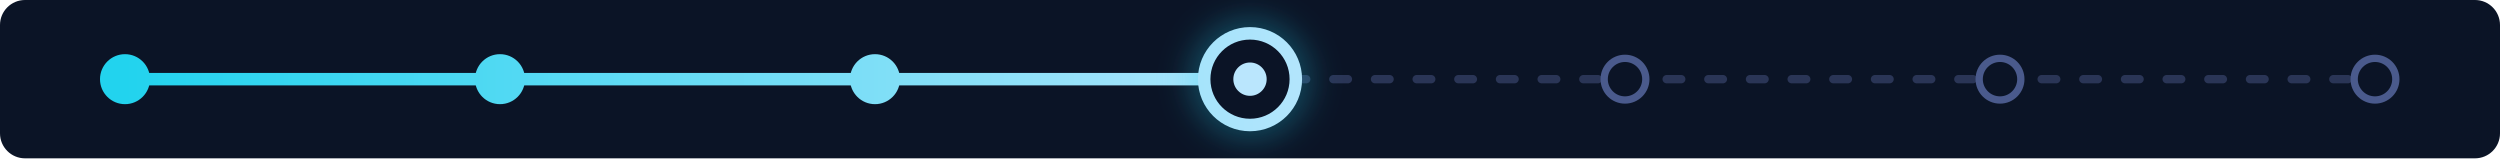
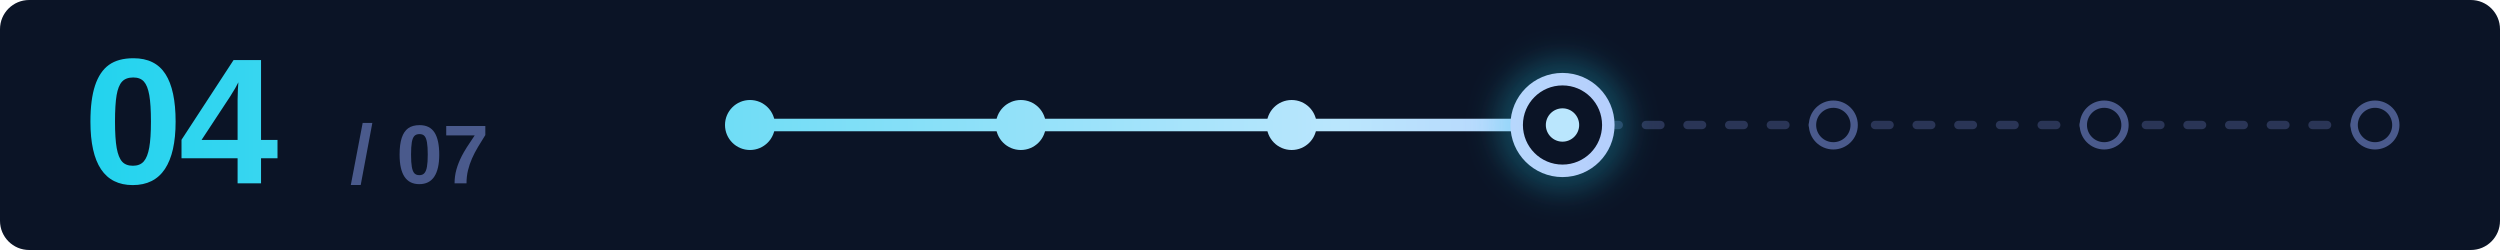
- <svg xmlns="http://www.w3.org/2000/svg" viewBox="0 0 1200 76" width="1200" height="76" role="img" aria-label="Chapter 4 of 7">
+ <svg xmlns="http://www.w3.org/2000/svg" viewBox="0 0 1200 120" width="1200" height="120" role="img" aria-label="Chapter 4 of 7">
+   <style>.pulse{animation:pl 4s ease-in-out infinite}@keyframes pl{0%,100%{opacity:.15}50%{opacity:.38}}@media (prefers-reduced-motion:reduce){*{animation:none!important}}</style>
  <defs>
-     <linearGradient id="th" gradientUnits="userSpaceOnUse" x1="60" y1="0" x2="1140" y2="0">
+     <linearGradient id="th" gradientUnits="userSpaceOnUse" x1="40" y1="0" x2="1140" y2="0">
      <stop offset="0" stop-color="#22D3EE" />
      <stop offset=".55" stop-color="#BAE6FD" />
      <stop offset="1" stop-color="#A78BFA" />
    </linearGradient>
-     <filter id="glow" x="-100%" y="-100%" width="300%" height="300%">
+     <filter id="bl" x="-100%" y="-100%" width="300%" height="300%">
      <feGaussianBlur stdDeviation="7" />
    </filter>
  </defs>
-   <rect width="1200" height="76" rx="12" fill="#0B1426" />
-   <line x1="60" y1="38" x2="240" y2="38" stroke="url(#th)" stroke-width="6" stroke-linecap="round" />
-   <line x1="240" y1="38" x2="420" y2="38" stroke="url(#th)" stroke-width="6" stroke-linecap="round" />
-   <line x1="420" y1="38" x2="600" y2="38" stroke="url(#th)" stroke-width="6" stroke-linecap="round" />
-   <line x1="600" y1="38" x2="780" y2="38" stroke="#2A3556" stroke-width="4" stroke-dasharray="7 13" stroke-linecap="round" />
-   <line x1="780" y1="38" x2="960" y2="38" stroke="#2A3556" stroke-width="4" stroke-dasharray="7 13" stroke-linecap="round" />
-   <line x1="960" y1="38" x2="1140" y2="38" stroke="#2A3556" stroke-width="4" stroke-dasharray="7 13" stroke-linecap="round" />
-   <circle cx="60" cy="38" r="12" fill="url(#th)" />
-   <circle cx="240" cy="38" r="12" fill="url(#th)" />
-   <circle cx="420" cy="38" r="12" fill="url(#th)" />
-   <circle cx="600" cy="38" r="30" fill="#22D3EE" opacity=".25" filter="url(#glow)" />
-   <circle cx="600" cy="38" r="22" fill="#0B1426" stroke="url(#th)" stroke-width="6" />
-   <circle cx="600" cy="38" r="8" fill="#BAE6FD" />
-   <circle cx="780" cy="38" r="10" fill="#0B1426" stroke="#4A5A8C" stroke-width="3.5" />
-   <circle cx="960" cy="38" r="10" fill="#0B1426" stroke="#4A5A8C" stroke-width="3.5" />
-   <circle cx="1140" cy="38" r="10" fill="#0B1426" stroke="#4A5A8C" stroke-width="3.5" />
+   <rect width="1200" height="120" rx="14" fill="#0B1426" />
+   <text x="40" y="88" font-family="'Segoe UI',system-ui,-apple-system,'Helvetica Neue',Arial,sans-serif" font-size="86" font-weight="800" fill="url(#th)" letter-spacing="-2">04</text>
+   <text x="168" y="88" font-family="'Segoe UI',system-ui,-apple-system,'Helvetica Neue',Arial,sans-serif" font-size="40" font-weight="600" fill="#4A5A8C">/ 07</text>
+   <line x1="360" y1="60" x2="490" y2="60" stroke="url(#th)" stroke-width="6" stroke-linecap="round" />
+   <line x1="490" y1="60" x2="620" y2="60" stroke="url(#th)" stroke-width="6" stroke-linecap="round" />
+   <line x1="620" y1="60" x2="750" y2="60" stroke="url(#th)" stroke-width="6" stroke-linecap="round" />
+   <line x1="750" y1="60" x2="880" y2="60" stroke="#2A3556" stroke-width="4" stroke-dasharray="7 13" stroke-linecap="round" />
+   <line x1="880" y1="60" x2="1010" y2="60" stroke="#2A3556" stroke-width="4" stroke-dasharray="7 13" stroke-linecap="round" />
+   <line x1="1010" y1="60" x2="1140" y2="60" stroke="#2A3556" stroke-width="4" stroke-dasharray="7 13" stroke-linecap="round" />
+   <circle cx="360" cy="60" r="12" fill="url(#th)" />
+   <circle cx="490" cy="60" r="12" fill="url(#th)" />
+   <circle cx="620" cy="60" r="12" fill="url(#th)" />
+   <circle class="pulse" cx="750" cy="60" r="32" fill="#22D3EE" opacity=".25" filter="url(#bl)" />
+   <circle cx="750" cy="60" r="22" fill="#0B1426" stroke="url(#th)" stroke-width="6" />
+   <circle cx="750" cy="60" r="8" fill="#BAE6FD" />
+   <circle cx="880" cy="60" r="10" fill="#0B1426" stroke="#4A5A8C" stroke-width="3.5" />
+   <circle cx="1010" cy="60" r="10" fill="#0B1426" stroke="#4A5A8C" stroke-width="3.5" />
+   <circle cx="1140" cy="60" r="10" fill="#0B1426" stroke="#4A5A8C" stroke-width="3.5" />
</svg>
